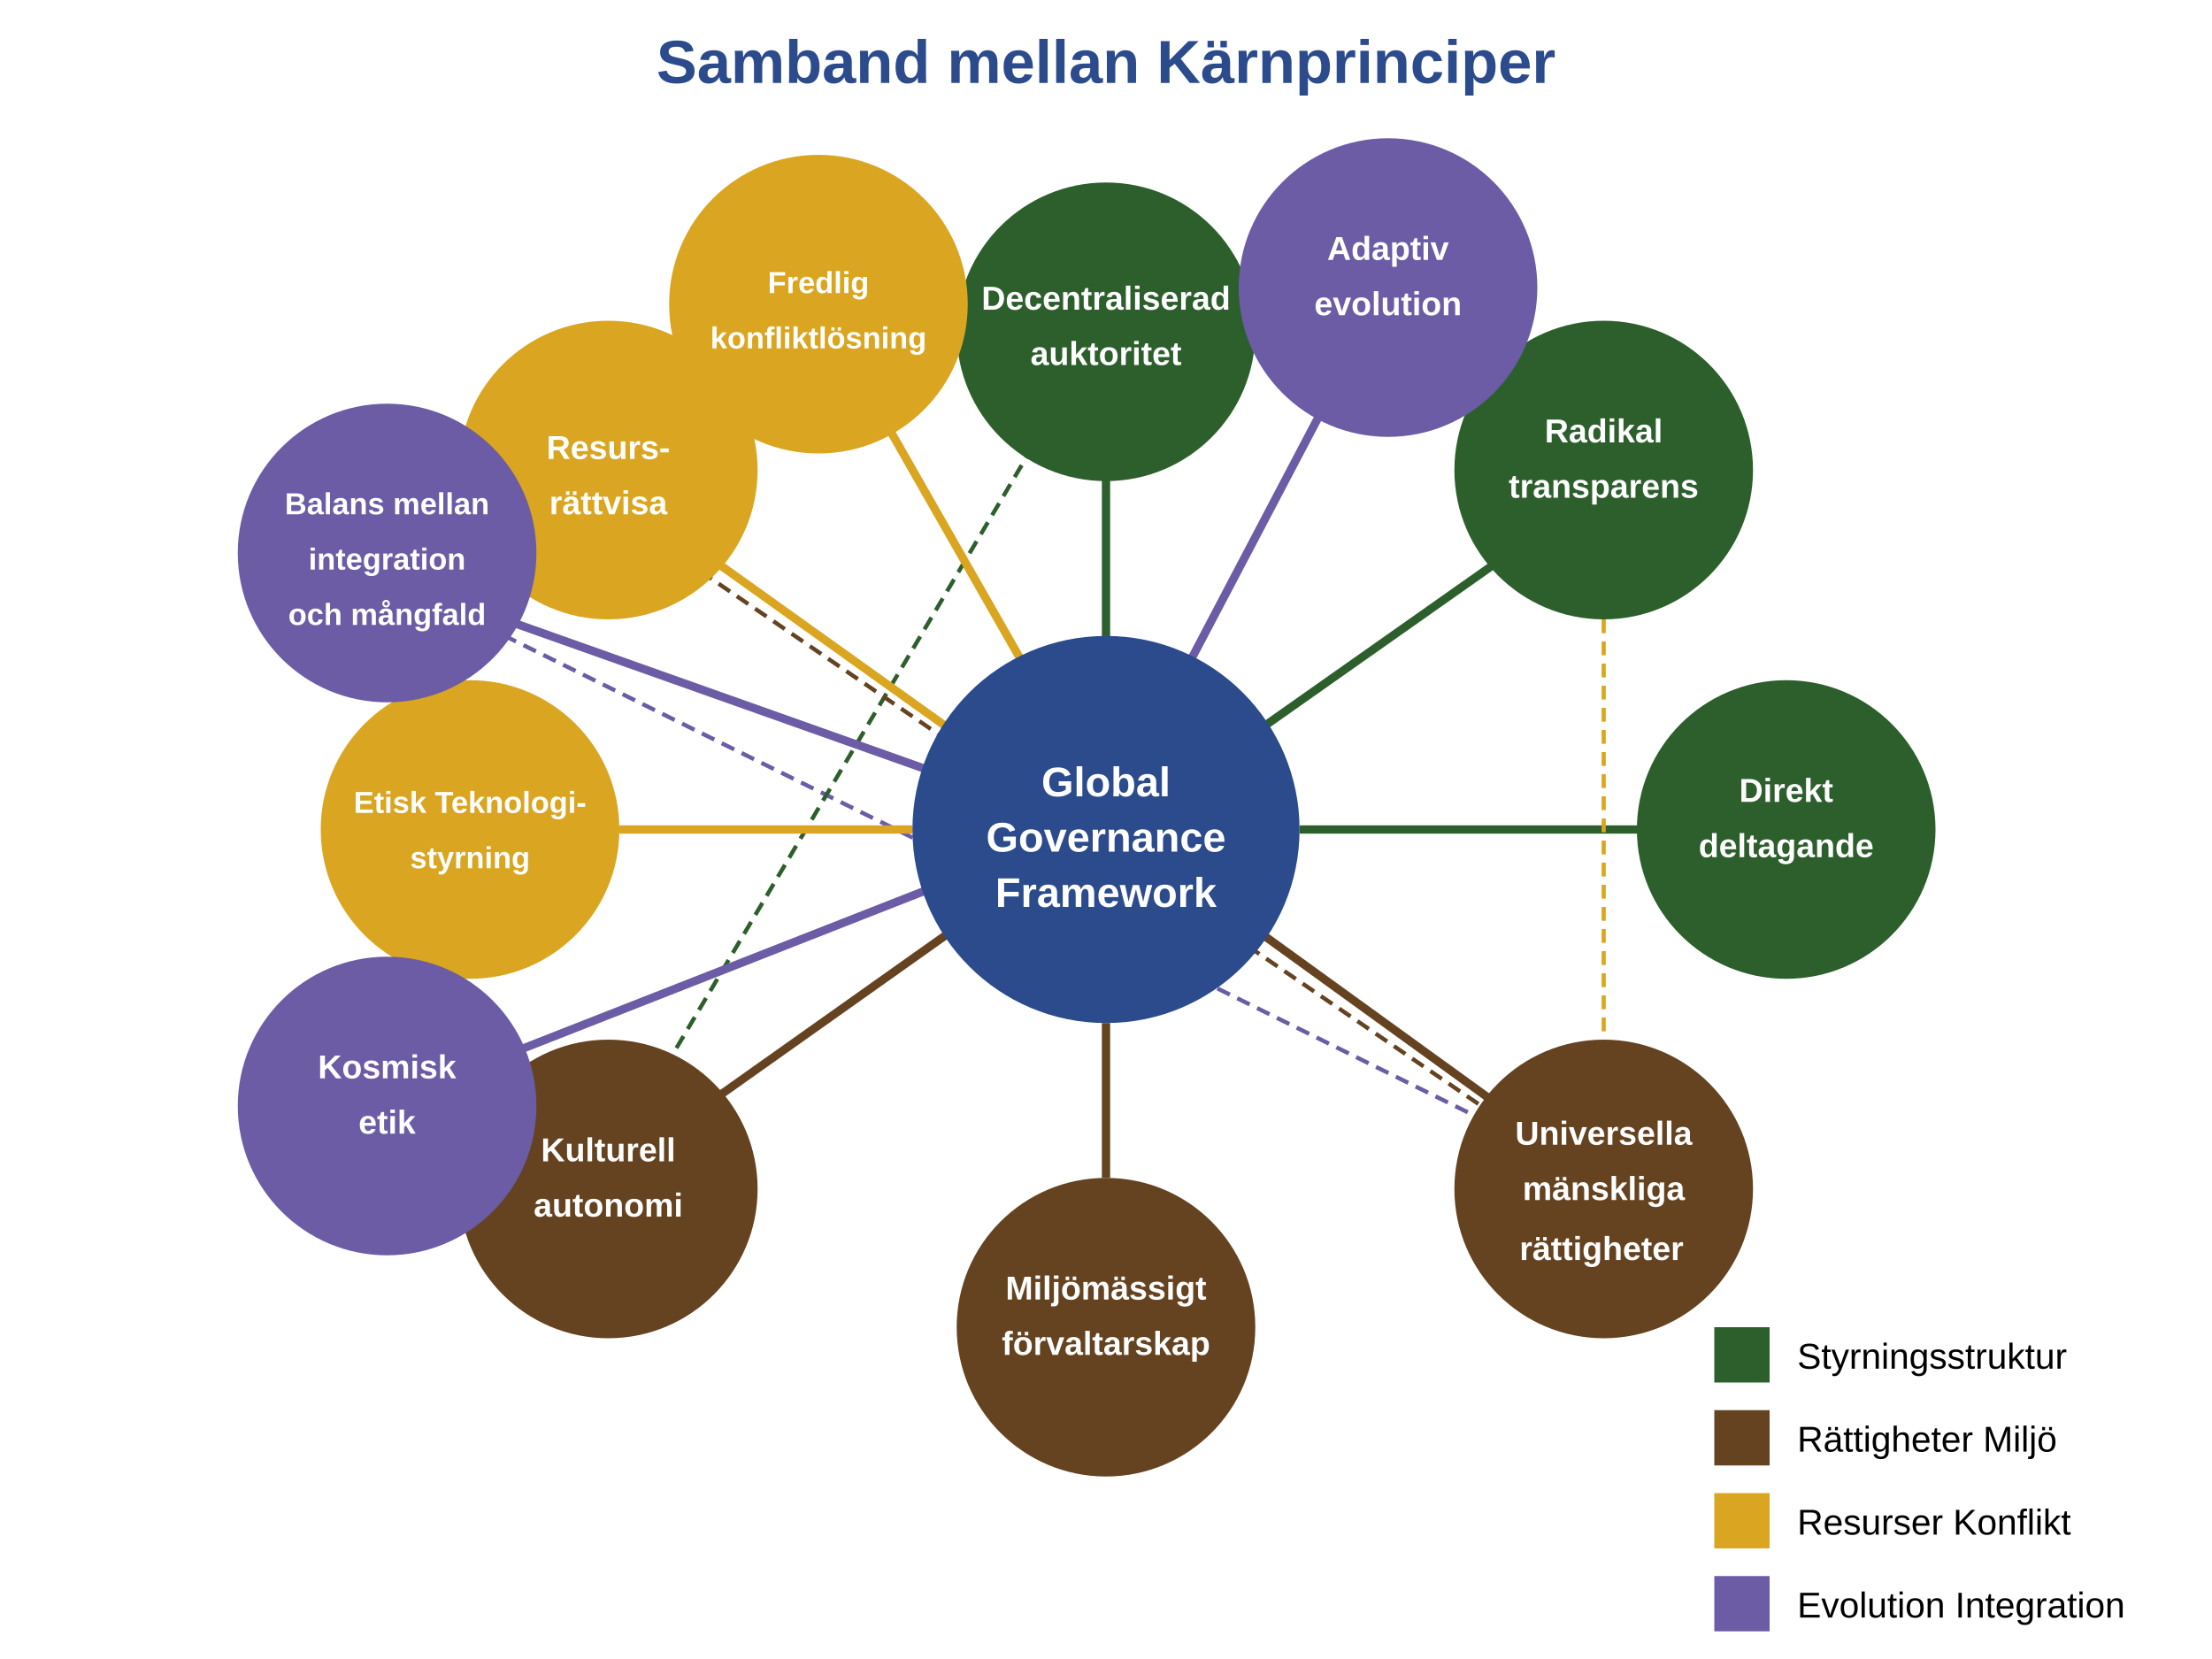
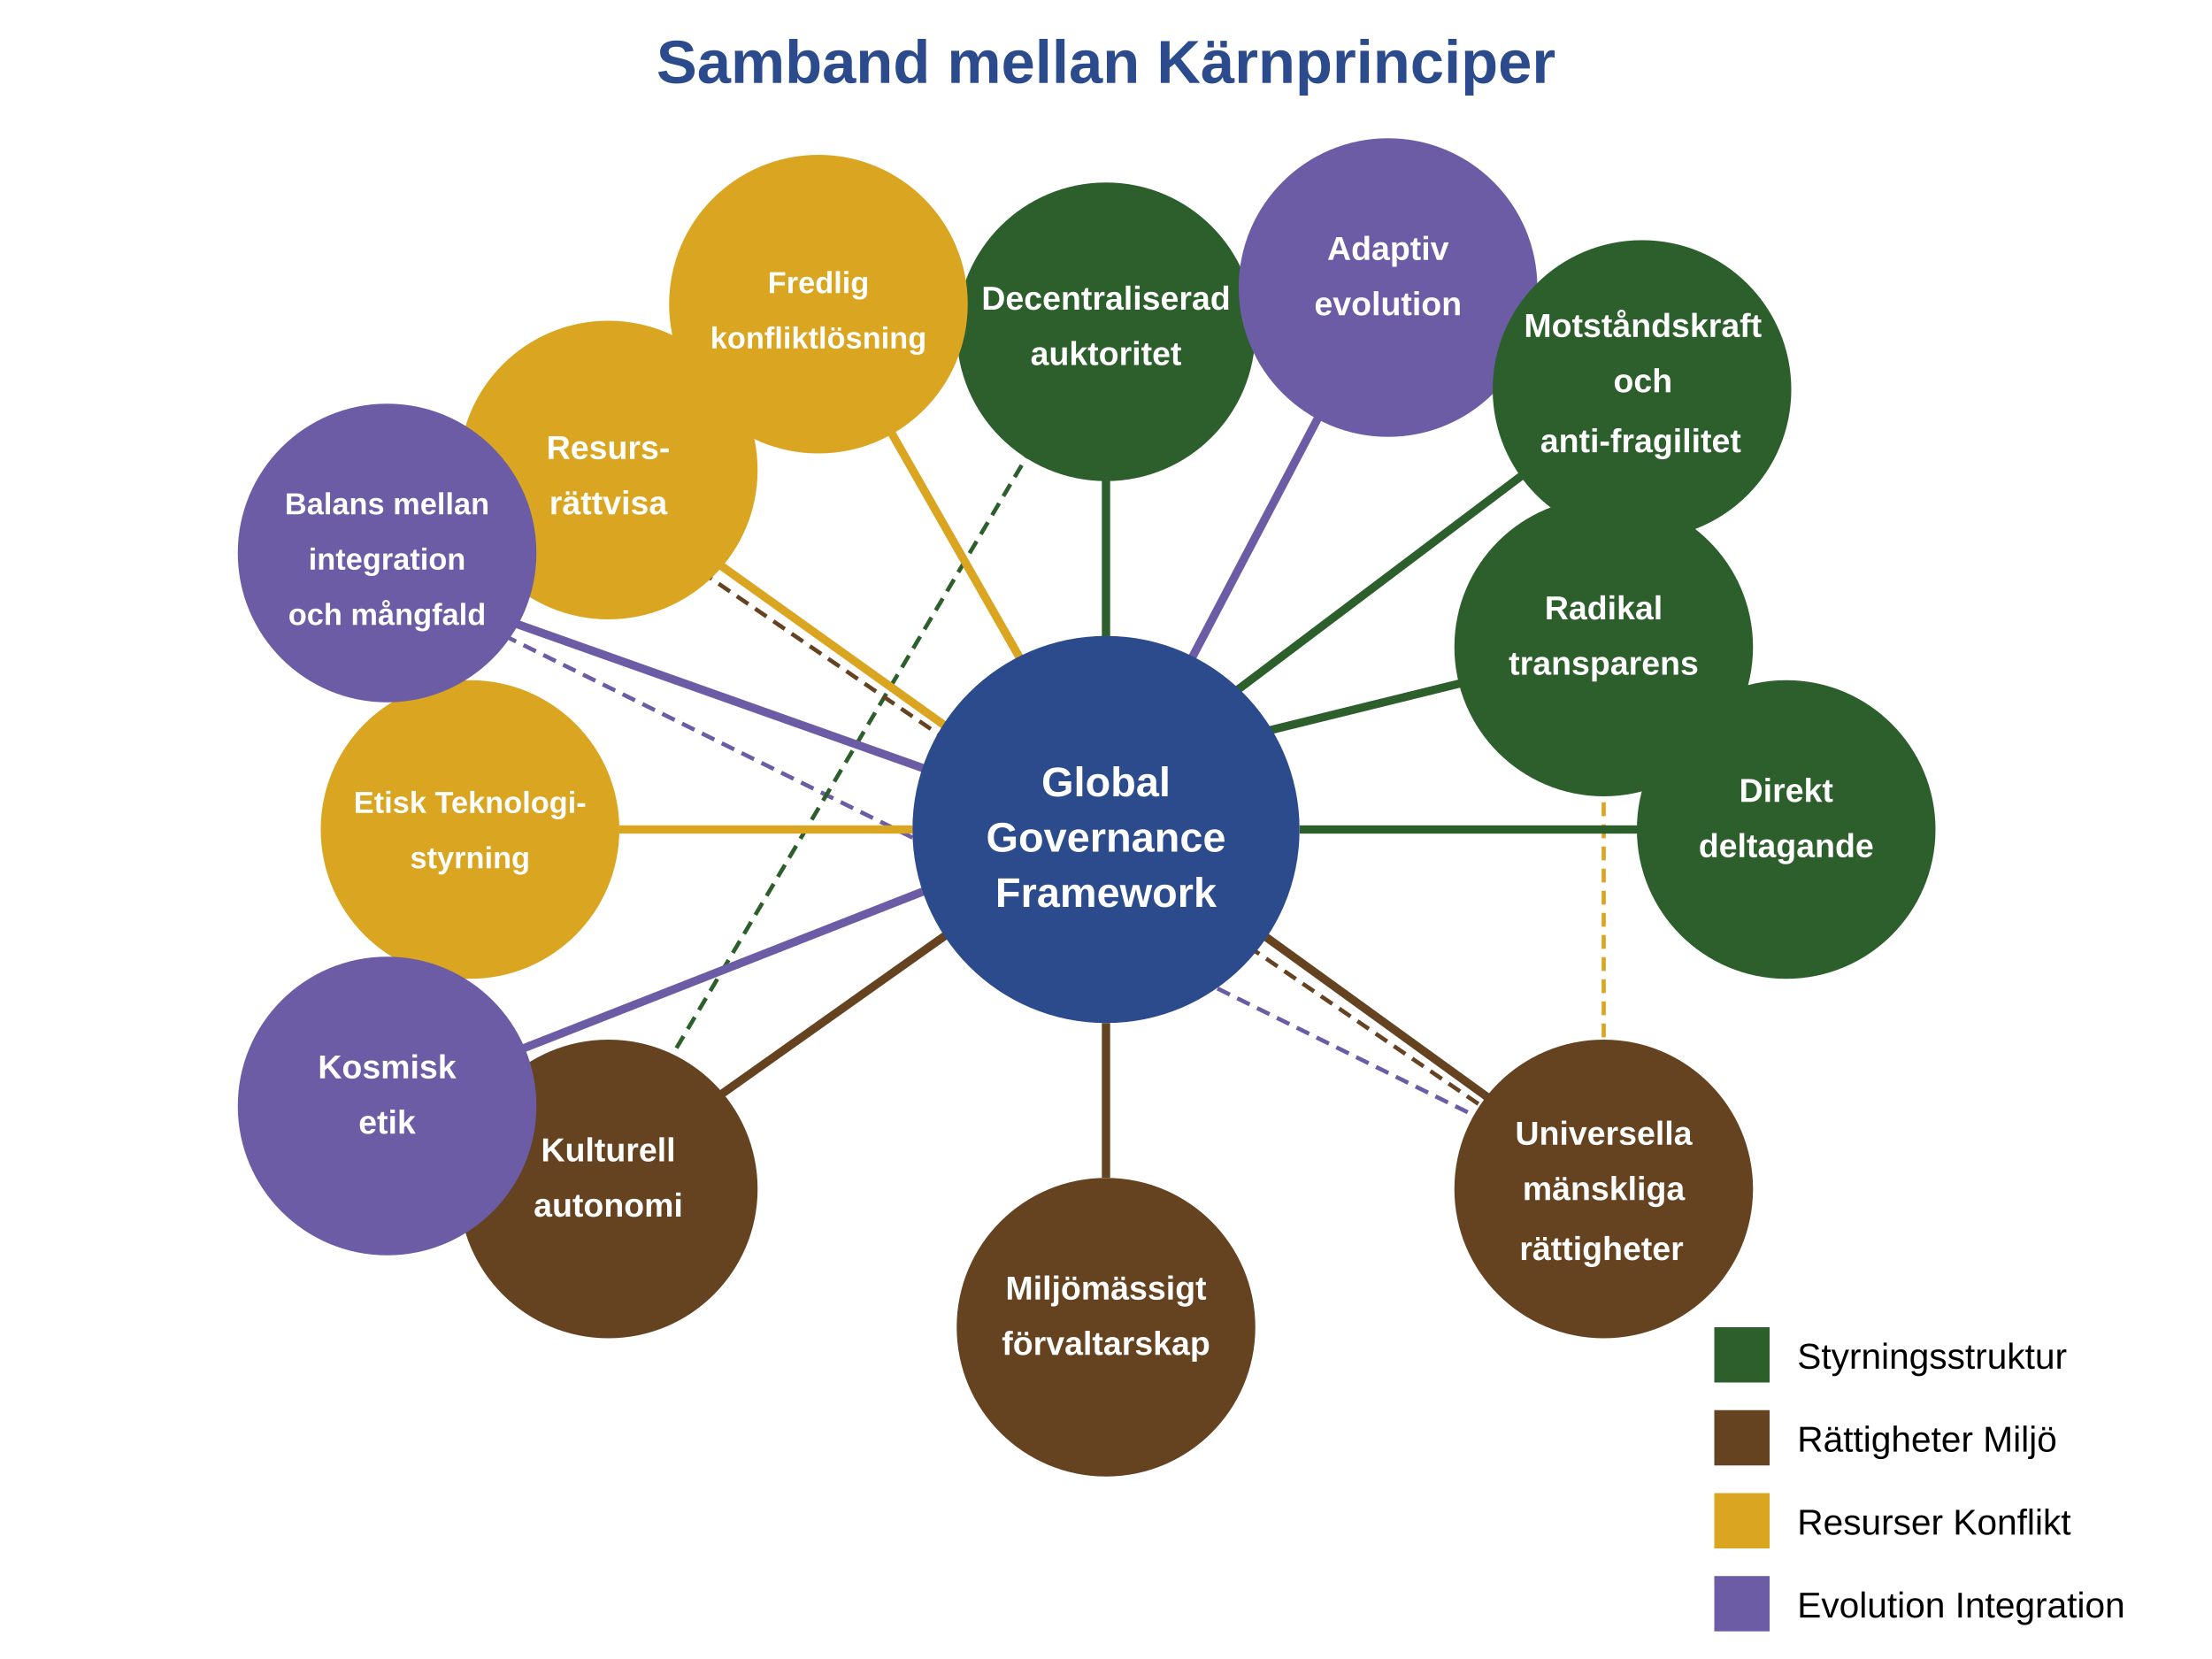
<svg xmlns="http://www.w3.org/2000/svg" viewBox="0 0 800 600" width="800" height="600" version="1.1" id="svg35">
  <defs id="defs35" />
  <rect width="800" height="600" fill="#ffffff" id="rect1" />
+   <path d="M 580,282.156 V 376" stroke="#daa520" stroke-width="1.5" stroke-dasharray="5, 3" id="path32" />
  <path d="m 182.156,229.787 355.546,175.887" stroke="#6b5ca5" stroke-width="1.5" stroke-dasharray="5, 3" id="path35" />
  <path d="M 240.567,385.929 373.05,162.269" stroke="#2d5f2d" stroke-width="1.5" stroke-dasharray="5, 3" id="path34" />
  <circle cx="400" cy="120" r="54" fill="#2D5F2D" id="circle3" />
  <path d="M 400,167.234 V 250" stroke="#2d5f2d" stroke-width="3" id="path3" />
  <text x="400" y="112" font-family="Arial, sans-serif" font-size="12px" text-anchor="middle" fill="#ffffff" font-weight="bold" id="text4">Decentraliserad</text>
  <text x="400" y="132" font-family="Arial, sans-serif" font-size="12px" text-anchor="middle" fill="#ffffff" font-weight="bold" id="text5">auktoritet</text>
-   <circle cx="580" cy="170" r="54" fill="#2D5F2D" id="circle5" />
-   <path d="M 541.255,203.454 452.908,265.674" stroke="#2d5f2d" stroke-width="3" id="path5" />
-   <text x="580" y="160" font-family="Arial, sans-serif" font-size="12" text-anchor="middle" fill="white" font-weight="bold" id="text6">Radikal</text>
-   <text x="580" y="180" font-family="Arial, sans-serif" font-size="12px" text-anchor="middle" fill="#ffffff" font-weight="bold" id="text7">transparens</text>
+   <path d="M 532.745,246.007 452.908,265.674" stroke="#2d5f2d" stroke-width="3" id="path5" />
+   <path d="m 550.614,171.825 -103.241,77.823" stroke="#2d5f2d" stroke-width="3" id="path5-6" />
+   <circle cx="580" cy="234" r="54" fill="#2d5f2d" id="circle5" />
+   <text x="580" y="224" font-family="Arial, sans-serif" font-size="12px" text-anchor="middle" fill="#ffffff" font-weight="bold" id="text6">Radikal</text>
+   <text x="580" y="244" font-family="Arial, sans-serif" font-size="12px" text-anchor="middle" fill="#ffffff" font-weight="bold" id="text7">transparens</text>
  <circle cx="646" cy="300" r="54" fill="#2d5f2d" id="circle7" />
  <path d="M 596.567,300 H 470" stroke="#2d5f2d" stroke-width="3" id="path7" />
  <text x="646" y="290" font-family="Arial, sans-serif" font-size="12px" text-anchor="middle" fill="#ffffff" font-weight="bold" id="text8">Direkt</text>
  <text x="646" y="310" font-family="Arial, sans-serif" font-size="12px" text-anchor="middle" fill="#ffffff" font-weight="bold" id="text9">deltagande</text>
  <circle cx="580" cy="430" r="54" fill="#654321" id="circle9" />
  <path d="M 540.546,398.674 456.454,337.872" stroke="#654321" stroke-width="3" id="path9" />
  <text x="580" y="414" font-family="Arial, sans-serif" font-size="12px" text-anchor="middle" fill="#ffffff" font-weight="bold" id="text10">Universella</text>
  <text x="580" y="434" font-family="Arial, sans-serif" font-size="12px" text-anchor="middle" fill="#ffffff" font-weight="bold" id="text11">
    <tspan id="tspan36" x="580" y="434">mänskliga</tspan>
  </text>
  <text x="579.207" y="455.695" font-family="Arial, sans-serif" font-size="12px" text-anchor="middle" fill="#ffffff" font-weight="bold" id="text11-3">
    <tspan id="tspan36-6" x="579.207" y="455.695">rättigheter</tspan>
  </text>
  <circle cx="400" cy="480" r="54" fill="#654321" id="circle11" />
  <path d="M400 426 L400 370" stroke="#654321" stroke-width="3" id="path11" />
  <text x="400" y="470" font-family="Arial, sans-serif" font-size="12" text-anchor="middle" fill="white" font-weight="bold" id="text12">Miljömässigt</text>
  <text x="400" y="490" font-family="Arial, sans-serif" font-size="12px" text-anchor="middle" fill="#ffffff" font-weight="bold" id="text13">förvaltarskap</text>
  <path d="m 258.745,397.255 84.801,-60.092" stroke="#654321" stroke-width="3" id="path13" />
  <circle cx="220" cy="430" r="54" fill="#654321" id="circle13" />
  <text x="220" y="420" font-family="Arial, sans-serif" font-size="12" text-anchor="middle" fill="white" font-weight="bold" id="text14">Kulturell</text>
  <circle cx="170" cy="300" r="54" fill="#DAA520" id="circle15" />
  <path d="M224 300 L330 300" stroke="#DAA520" stroke-width="3" id="path15" />
  <text x="170" y="294" font-family="Arial, sans-serif" font-size="11px" text-anchor="middle" fill="#ffffff" font-weight="bold" id="text16">Etisk Teknologi-</text>
  <text x="170" y="314" font-family="Arial, sans-serif" font-size="11px" text-anchor="middle" fill="#ffffff" font-weight="bold" id="text17">styrning</text>
  <path d="M 541.255,403.759 251.652,205.461" stroke="#654321" stroke-width="1.5" stroke-dasharray="5, 3" id="path33" />
  <circle cx="220" cy="170" r="54" fill="#DAA520" id="circle17" />
  <path d="m 255.199,200.617 89.057,63.638" stroke="#daa520" stroke-width="3" id="path17" />
  <text x="220" y="166" font-family="Arial, sans-serif" font-size="12px" text-anchor="middle" fill="#ffffff" font-weight="bold" id="text18">Resurs-</text>
  <text x="220" y="186" font-family="Arial, sans-serif" font-size="12px" text-anchor="middle" fill="#ffffff" font-weight="bold" id="text19">rättvisa</text>
  <circle cx="296" cy="110" r="54" fill="#daa520" id="circle19" />
  <path d="M 319.433,151.348 370,240" stroke="#daa520" stroke-width="3" id="path19" />
  <text x="296" y="106" font-family="Arial, sans-serif" font-size="11px" text-anchor="middle" fill="#ffffff" font-weight="bold" id="text20">Fredlig</text>
  <text x="296" y="126" font-family="Arial, sans-serif" font-size="11px" text-anchor="middle" fill="#ffffff" font-weight="bold" id="text21">konfliktlösning</text>
  <circle cx="502" cy="104" r="54" fill="#6b5ca5" id="circle21" />
+   <circle cx="593.844" cy="140.858" r="54" fill="#2d5f2d" id="circle5-3" />
+   <text x="594.17" y="121.858" font-family="Arial, sans-serif" font-size="12px" text-anchor="middle" fill="#ffffff" font-weight="bold" id="text10-6">Motståndskraft</text>
+   <text x="594.17" y="141.858" font-family="Arial, sans-serif" font-size="12px" text-anchor="middle" fill="#ffffff" font-weight="bold" id="text11-7">
+     <tspan id="tspan36-5" x="594.17" y="141.858">och</tspan>
+   </text>
+   <text x="593.377" y="163.554" font-family="Arial, sans-serif" font-size="12px" text-anchor="middle" fill="#ffffff" font-weight="bold" id="text11-3-3">
+     <tspan id="tspan36-6-5" x="593.377" y="163.554">anti-fragilitet</tspan>
+   </text>
  <path d="M 478.44,147.801 430,240" stroke="#6b5ca5" stroke-width="3" id="path21" />
  <text x="502" y="94" font-family="Arial, sans-serif" font-size="12px" text-anchor="middle" fill="#ffffff" font-weight="bold" id="text22">Adaptiv</text>
  <circle cx="140" cy="200" r="54" fill="#6B5CA5" id="circle23" />
  <path d="M185 225 L340 280" stroke="#6B5CA5" stroke-width="3" id="path23" />
  <text x="140" y="186" font-family="Arial, sans-serif" font-size="11px" text-anchor="middle" fill="#ffffff" font-weight="bold" id="text24">Balans mellan</text>
  <text x="140" y="206" font-family="Arial, sans-serif" font-size="11px" text-anchor="middle" fill="#ffffff" font-weight="bold" id="text25">integration</text>
  <text x="140" y="226" font-family="Arial, sans-serif" font-size="11px" text-anchor="middle" fill="#ffffff" font-weight="bold" id="text26">och mångfald</text>
  <circle cx="140" cy="400" r="54" fill="#6B5CA5" id="circle26" />
  <path d="M 183.582,381.383 340,320" stroke="#6b5ca5" stroke-width="3" id="path26" />
  <text x="140" y="390" font-family="Arial, sans-serif" font-size="12" text-anchor="middle" fill="white" font-weight="bold" id="text27">Kosmisk</text>
  <text x="140" y="410" font-family="Arial, sans-serif" font-size="12px" text-anchor="middle" fill="#ffffff" font-weight="bold" id="text28">etik</text>
  <rect x="620" y="480" width="20" height="20" fill="#2D5F2D" id="rect28" />
  <text x="650" y="495" font-family="Arial, sans-serif" font-size="13" text-anchor="start" id="text29">Styrningsstruktur</text>
  <rect x="620" y="510" width="20" height="20" fill="#654321" id="rect29" />
  <text x="650" y="525" font-family="Arial, sans-serif" font-size="13" text-anchor="start" id="text30">Rättigheter  Miljö</text>
  <rect x="620" y="540" width="20" height="20" fill="#DAA520" id="rect30" />
  <text x="650" y="555" font-family="Arial, sans-serif" font-size="13" text-anchor="start" id="text31">Resurser  Konflikt</text>
  <rect x="620" y="570" width="20" height="20" fill="#6B5CA5" id="rect31" />
  <text x="650" y="585" font-family="Arial, sans-serif" font-size="13" text-anchor="start" id="text32">Evolution  Integration</text>
-   <path d="M580 224 L580 376" stroke="#DAA520" stroke-width="1.5" stroke-dasharray="5,3" id="path32" />
  <circle cx="400" cy="300" r="70" fill="#2B4B8C" id="circle1" />
  <text x="400" y="288" font-family="Arial, sans-serif" font-size="15px" text-anchor="middle" fill="#ffffff" font-weight="bold" id="text1">Global</text>
  <text x="400" y="308" font-family="Arial, sans-serif" font-size="15px" text-anchor="middle" fill="#ffffff" font-weight="bold" id="text2">Governance</text>
  <text x="400" y="328" font-family="Arial, sans-serif" font-size="15px" text-anchor="middle" fill="#ffffff" font-weight="bold" id="text3">Framework</text>
  <text x="400" y="30" font-family="Arial, sans-serif" font-size="22" text-anchor="middle" fill="#2B4B8C" font-weight="bold" id="text35">Samband mellan Kärnprinciper</text>
  <text x="502" y="114" font-family="Arial, sans-serif" font-size="12px" text-anchor="middle" fill="#ffffff" font-weight="bold" id="text23">evolution</text>
  <text x="220" y="440" font-family="Arial, sans-serif" font-size="12px" text-anchor="middle" fill="#ffffff" font-weight="bold" id="text15">autonomi</text>
</svg>
